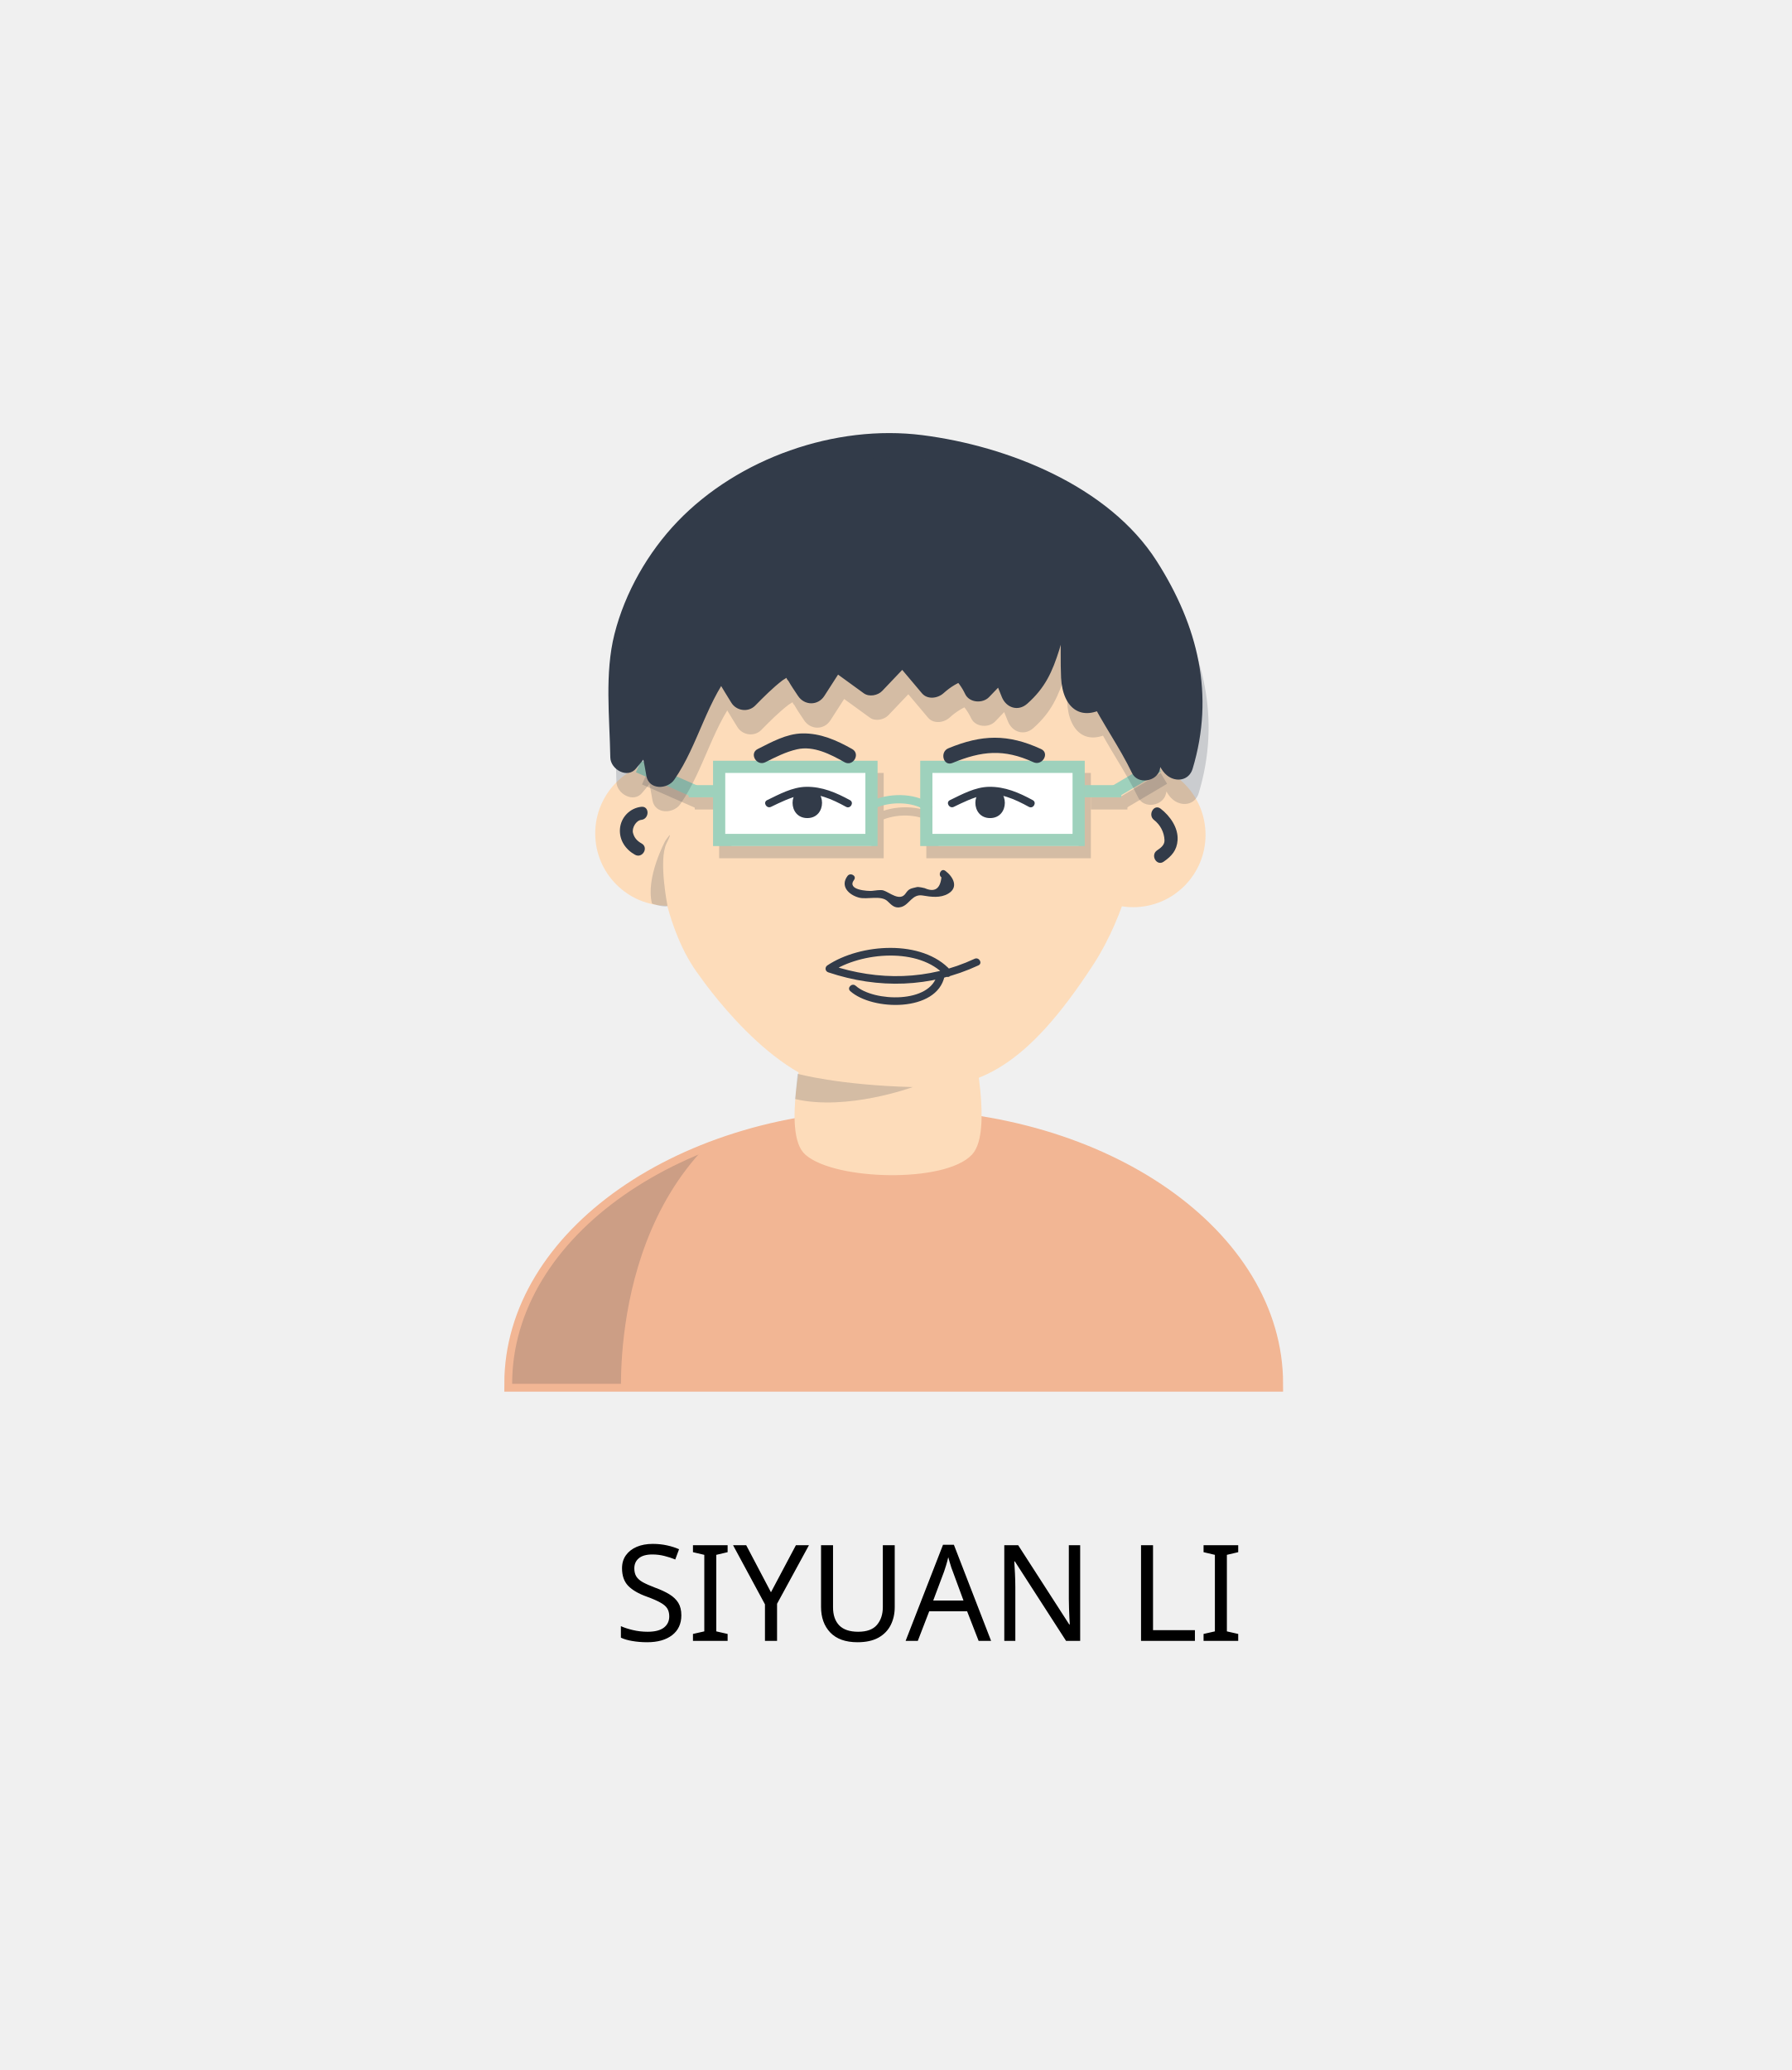
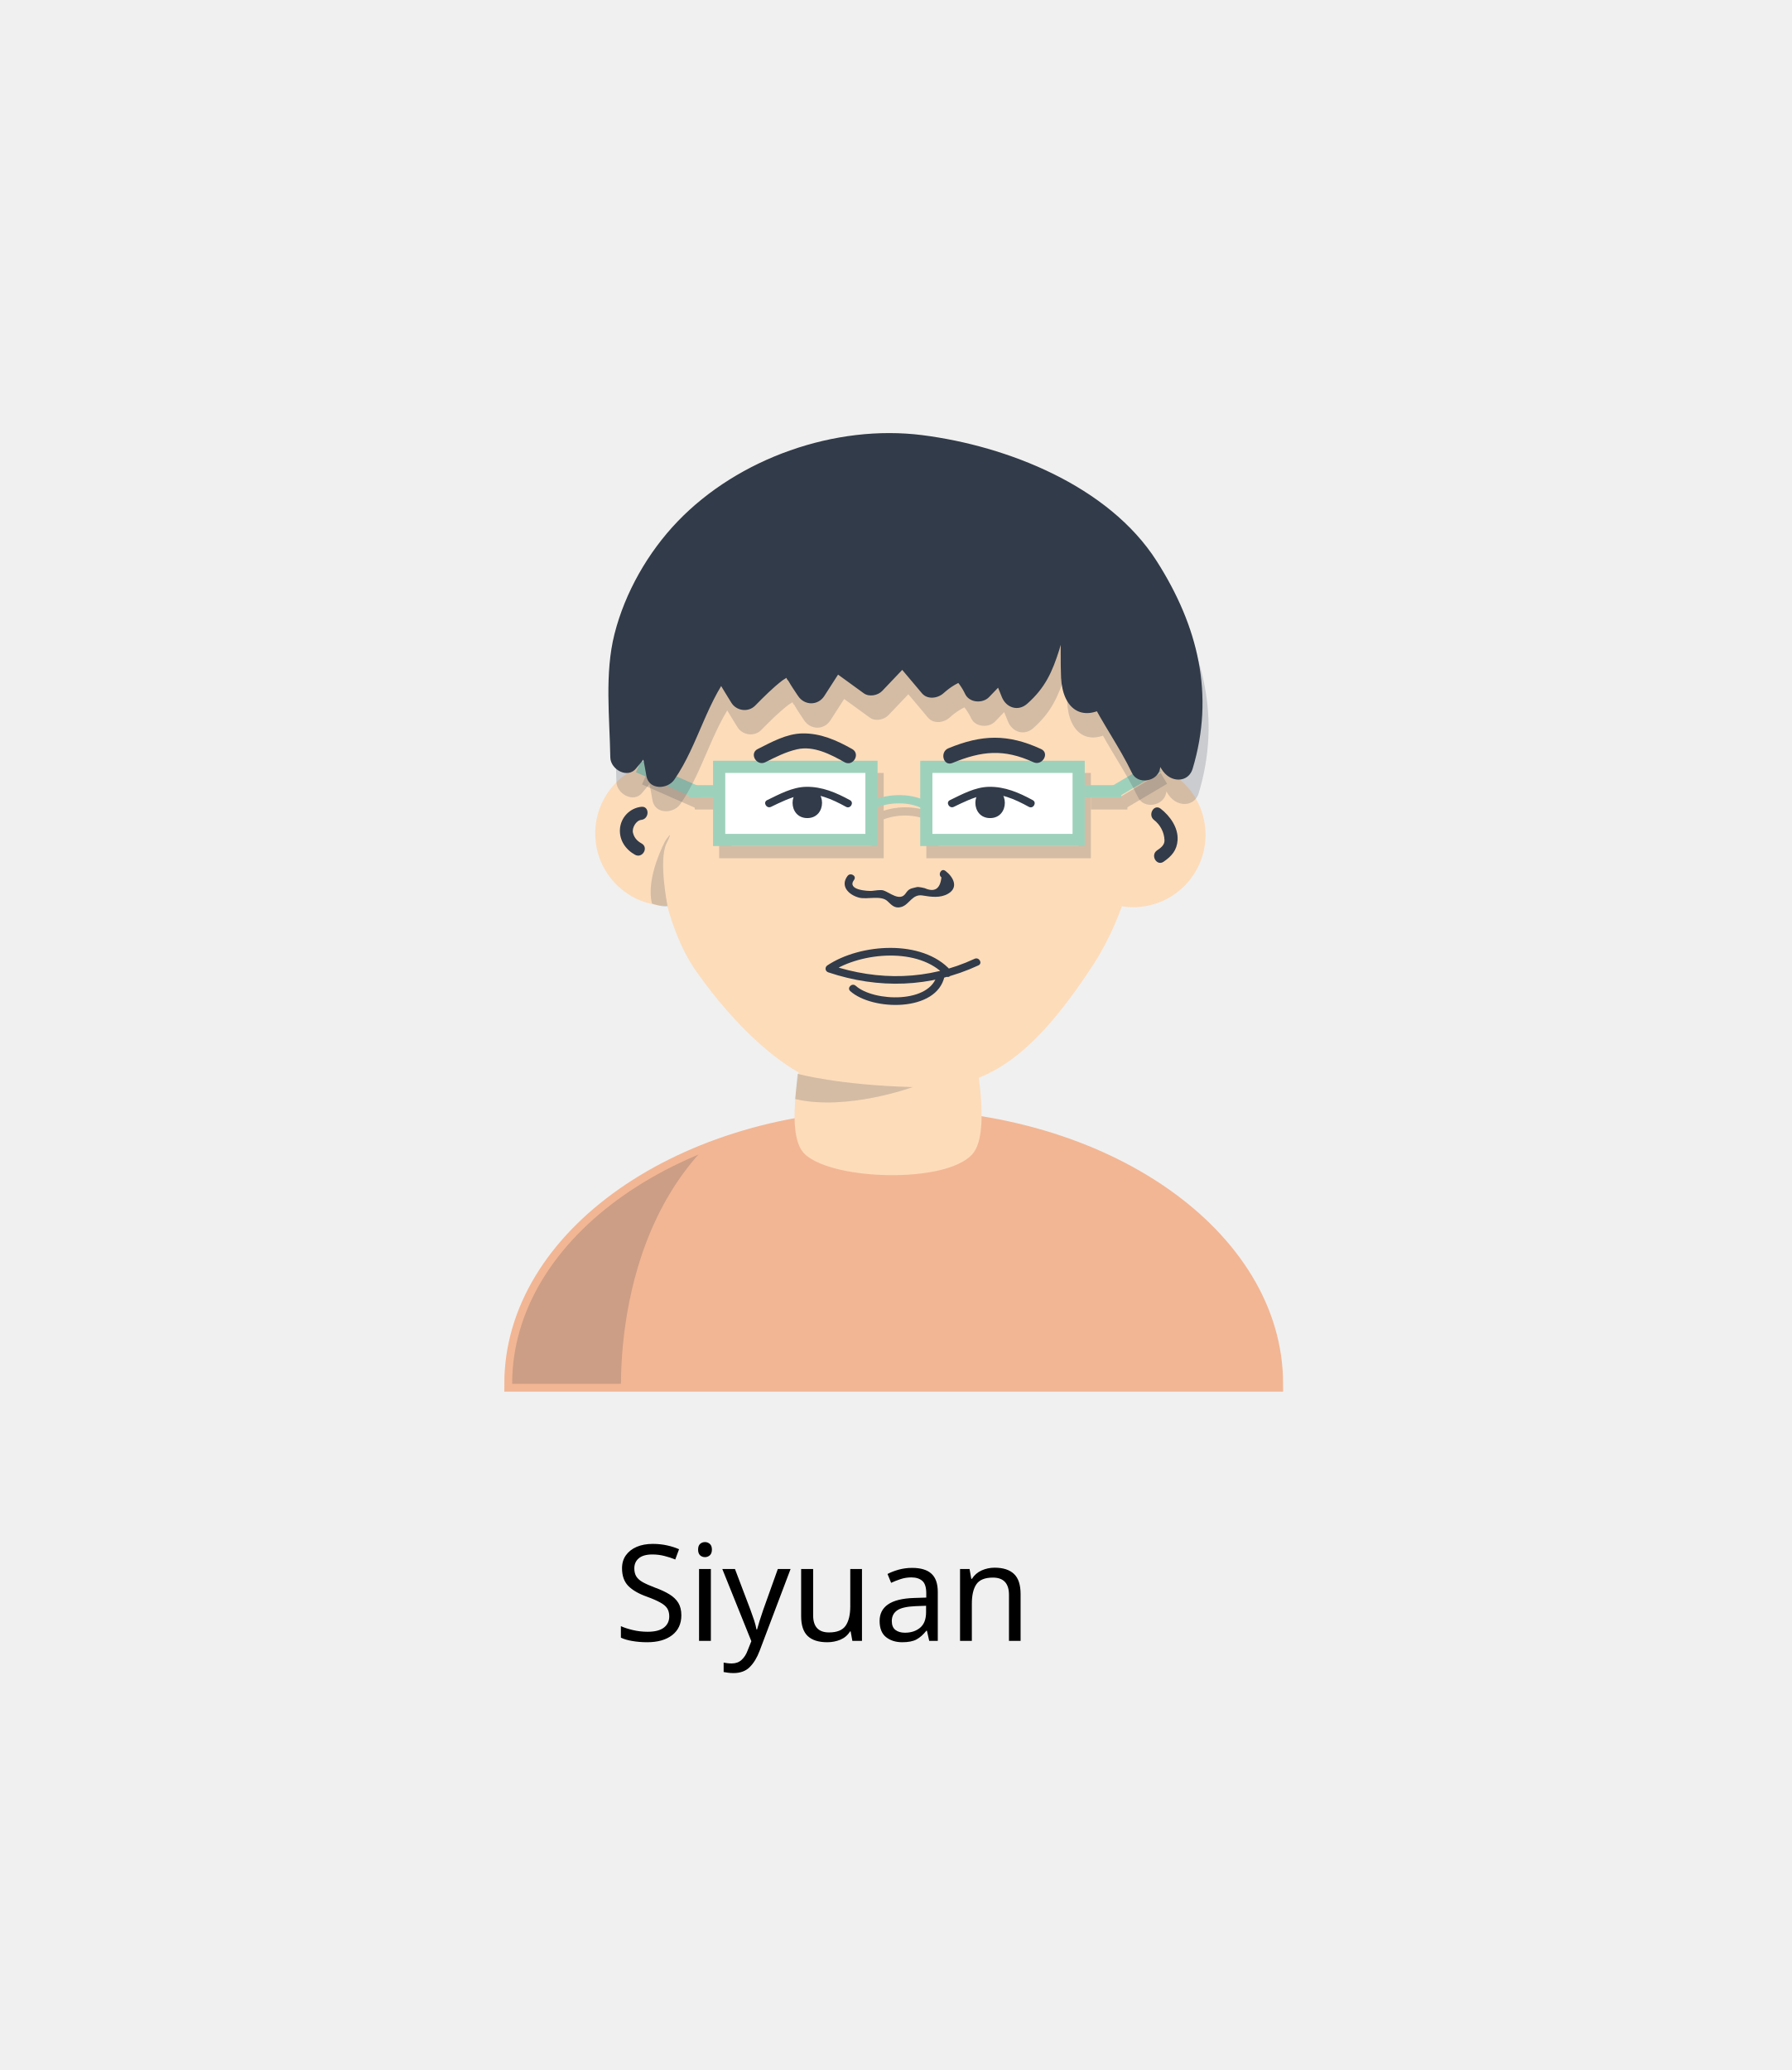
<svg xmlns="http://www.w3.org/2000/svg" xmlns:xlink="http://www.w3.org/1999/xlink" version="1.1" id="Calque_1" x="0px" y="0px" width="293.976px" height="339.759px" viewBox="0 0 293.976 339.759" enable-background="new 0 0 293.976 339.759" xml:space="preserve">
  <polygon fill="none" points="367.247,307.639 102.186,307.639 100.186,253.422 365.247,253.422 " />
-   <text transform="matrix(1 0 0 1 100.7729 269.3284)" font-family="'BloggerSans-Medium'" font-size="22">SIYUAN LI</text>
+   <text transform="matrix(1 0 0 1 100.7729 269.3284)" font-family="'BloggerSans-Medium'" font-size="22">Siyuan</text>
  <path fill="#F2B694" stroke="#F2B694" stroke-width="2.575" stroke-miterlimit="10" d="M146.671,183.348  c-34.583,0-62.618,19.603-62.618,43.784h125.236C209.289,202.95,181.254,183.348,146.671,183.348z" />
  <path fill="#FDDCBA" stroke="#FDDCBA" stroke-miterlimit="10" d="M159.163,189.159c-4.187,4.504-21.938,4.095-26.649,0  c-3.631-3.156,0-17.856,0-17.856h26.649C159.163,171.303,162.391,185.687,159.163,189.159z" />
  <circle fill="#FDDCBA" stroke="#FDDCBA" stroke-miterlimit="10" cx="109.56" cy="136.795" r="11.374" />
  <circle fill="#FDDCBA" stroke="#FDDCBA" stroke-miterlimit="10" cx="185.974" cy="137.027" r="11.374" />
  <g>
    <g>
      <path fill="#323B49" d="M105.246,132.424c-1.87,0.204-3.372,1.737-3.503,3.654c-0.124,1.815,0.919,3.356,2.472,4.217    c1.211,0.671,2.294-1.182,1.083-1.853c-0.722-0.4-1.197-0.909-1.409-1.718c-0.215-0.819,0.49-2.06,1.357-2.155    C106.606,134.421,106.621,132.274,105.246,132.424L105.246,132.424z" />
    </g>
  </g>
  <g>
    <g>
      <path fill="#323B49" d="M189.395,134.587c1.028,0.791,1.674,2.024,1.718,3.322c0.028,0.808-0.64,1.269-1.229,1.675    c-1.131,0.78-0.059,2.641,1.083,1.853c1.315-0.907,2.177-1.869,2.292-3.528c0.141-2.055-1.243-3.992-2.781-5.175    C189.381,131.89,188.314,133.755,189.395,134.587L189.395,134.587z" />
    </g>
  </g>
  <path fill="#FDDCBA" stroke="#FDDCBA" stroke-miterlimit="10" d="M189.569,108.694c0-18.557-18.249-33.6-40.76-33.6  s-40.76,15.582-40.76,34.139c0,0.535,0.019,1.134,0.049,2.134h-0.007c0,0-4.039,33.941,7.112,48.501  c0,0,12.056,17.663,23.929,18.283c2.506,0.131,9.624,0.379,12.124,0.187c9.026-0.694,16.489-2.883,27.826-20.399  c10.176-15.721,10.128-41.814,10.39-47.006C189.53,110.204,189.569,109.436,189.569,108.694z" />
  <g opacity="0.2">
    <rect x="119.024" y="127.867" fill="#FFFFFF" stroke="#323B49" stroke-width="2" stroke-miterlimit="10" width="25" height="12" />
    <rect x="153.024" y="127.867" fill="#FFFFFF" stroke="#323B49" stroke-width="2" stroke-miterlimit="10" width="25" height="12" />
    <line fill="none" stroke="#323B49" stroke-width="2" stroke-miterlimit="10" x1="119.024" y1="131.867" x2="114.024" y2="131.867" />
    <line fill="none" stroke="#323B49" stroke-width="2.064" stroke-miterlimit="10" x1="115.003" y1="131.868" x2="105.781" y2="127.812" />
    <line fill="none" stroke="#323B49" stroke-width="2" stroke-miterlimit="10" x1="179.024" y1="131.867" x2="185.024" y2="131.867" />
    <line fill="none" stroke="#323B49" stroke-width="2.064" stroke-miterlimit="10" x1="184.068" y1="131.868" x2="191.011" y2="127.759" />
    <g>
      <g>
        <path fill="#323B49" d="M153.657,133.893c-2.695-1.857-7.012-1.728-9.846-0.344c-0.784,0.383-0.098,1.551,0.683,1.169     c2.407-1.177,6.197-1.228,8.479,0.344C153.695,135.559,154.371,134.385,153.657,133.893L153.657,133.893z" />
      </g>
    </g>
  </g>
  <g>
    <rect x="118.024" y="125.867" fill="#FFFFFF" stroke="#9ED1BC" stroke-width="2" stroke-miterlimit="10" width="25" height="12" />
    <rect x="152.024" y="125.867" fill="#FFFFFF" stroke="#9ED1BC" stroke-width="2" stroke-miterlimit="10" width="25" height="12" />
    <line fill="none" stroke="#9ED1BC" stroke-width="2" stroke-miterlimit="10" x1="118.024" y1="129.867" x2="113.024" y2="129.867" />
    <line fill="none" stroke="#9ED1BC" stroke-width="2.064" stroke-miterlimit="10" x1="114.003" y1="129.868" x2="104.781" y2="125.812" />
    <line fill="none" stroke="#9ED1BC" stroke-width="2" stroke-miterlimit="10" x1="178.024" y1="129.867" x2="184.024" y2="129.867" />
    <line fill="none" stroke="#9ED1BC" stroke-width="2.064" stroke-miterlimit="10" x1="183.068" y1="129.868" x2="190.011" y2="125.759" />
    <g>
      <g>
        <path fill="#9ED1BC" d="M152.657,131.893c-2.695-1.857-7.012-1.728-9.846-0.344c-0.784,0.383-0.098,1.551,0.683,1.169     c2.407-1.177,6.197-1.228,8.479,0.344C152.695,133.559,153.371,132.385,152.657,131.893L152.657,131.893z" />
      </g>
    </g>
  </g>
  <g>
    <g>
      <path fill="#323B49" d="M132.492,134.276c3.224,0,3.224-5,0-5C129.267,129.276,129.267,134.276,132.492,134.276L132.492,134.276z" />
    </g>
  </g>
  <g>
    <path fill="#323B49" d="M107.088,119.187c-0.767-0.767-3.18,3.688-4.43,5.125c-0.074-5.675-0.603-15.623,0.842-20.558   c2.04-6.968,6.35-13.668,11.716-18.65c10.348-9.199,26.726-13.532,40.524-10.466c12.265,2.3,24.275,8.765,31.94,18.73   c3.066,4.599,4.647,9.056,6.564,14.422c1.15,3.066,0.77,9.294,0.832,11.279c-0.383,1.15-1.379,5.3-1.762,6.45   c-1.15-0.383-1.929-5.654-3.462-4.887c-1.533,0.383-1.533,3.833-1.916,4.983c-1.15-2.683-2.683-4.599-4.216-6.899   c-0.767-1.533-2.683-5.366-2.683-5.366s-4.07,3.1-4.298-0.189c-0.128-1.841-0.71-17.379-1.476-18.913   c-0.767,0.767-4.152,13.654-5.341,16.036c-0.679,1.359-3.099,3.449-3.099,3.449l-2.156-5.367l-4.115,4.283   c0,0-0.768-1.82-2.511-3.515c-2.3,0.383-4.972,2.885-4.972,2.885l-4.891-5.806l-5.157,5.42l-6.157-4.473l-3.735,5.806   c0,0-1.533-2.3-1.916-3.066c-1.15-2.3-1.15-2.3-3.449-0.767c-1.533,0.767-5.598,4.919-5.598,4.919s-3.217-5.302-3.217-6.452   c-1.916,1.916-3.449,4.599-4.216,6.899c-1.533,3.449-3.934,9.152-6.234,12.218c-0.575-2.63-0.431-4.313-1.964-6.23   C106.532,120.486,108.238,119.571,107.088,119.187z" />
    <g>
      <path fill="#323B49" d="M107.753,116.777c-3.571-0.585-5.028,3.415-6.862,5.768c1.423,0.589,2.845,1.179,4.268,1.768    c-0.089-5.358-0.312-10.712,0.09-16.062c0.5-6.657,4.279-12.926,8.443-17.953c8.284-10.003,22.088-14.405,34.726-14.098    c24.733,0.6,50.312,22.634,42.486,48.654c1.393-0.368,2.786-0.735,4.178-1.103c-1.69-1.338-1.542-5.976-4.746-5.666    c-3.839,0.372-4.102,3.741-4.812,6.865c1.523-0.199,3.046-0.398,4.569-0.597c-2.03-4.229-4.79-8.047-6.899-12.265    c-0.568-1.135-2.366-1.66-3.42-0.897c-0.419,0.303-0.85,0.552-1.3,0.807c0.631-0.358,0.782,1.665,0.664-0.772    c-0.106-2.188-0.214-4.376-0.335-6.563c-0.193-3.472,0.069-7.761-1.13-11.081c-0.743-2.058-3.331-2.474-4.569-0.597    c-3.873,5.868-2.495,14.049-8.049,18.979c1.393,0.368,2.786,0.735,4.178,1.103c-0.719-1.789-1.437-3.578-2.156-5.367    c-0.667-1.66-2.756-2.584-4.178-1.103c-1.372,1.428-2.743,2.855-4.115,4.283c1.309,0.169,2.618,0.337,3.926,0.506    c-0.727-1.534-1.783-2.765-2.902-4.021c-0.575-0.645-1.62-0.885-2.432-0.643c-2.321,0.69-4.276,1.915-6.075,3.528    c1.178,0,2.357,0,3.536,0c-1.63-1.935-3.261-3.87-4.891-5.806c-0.864-1.025-2.655-0.925-3.536,0    c-1.719,1.807-3.438,3.614-5.157,5.42c1.01-0.13,2.02-0.261,3.03-0.391c-2.052-1.491-4.105-2.982-6.157-4.473    c-1.137-0.826-2.74-0.16-3.42,0.897c-1.245,1.935-2.49,3.871-3.735,5.806c1.439,0,2.878,0,4.317,0    c-1.394-2.103-2.961-6.958-6.313-6.036c-3.314,0.912-6.259,4.266-8.577,6.617c1.309,0.169,2.618,0.337,3.926,0.506    c-1.072-1.781-2.563-3.797-2.965-5.855c-0.355-1.812-2.974-2.452-4.178-1.103c-5.064,5.67-6.525,13.423-10.841,19.623    c1.523,0.199,3.046,0.398,4.569,0.597c-0.47-2.492-0.815-4.679-2.216-6.827c-0.299,1.14-0.598,2.28-0.897,3.42    c0.551-0.347,0.974-0.713,1.429-1.182c0.726-0.749,1.049-2.12,0.391-3.03c-0.122-0.169-0.245-0.338-0.367-0.507    c-1.871-2.585-6.211-0.094-4.317,2.524c0.122,0.169,0.245,0.338,0.367,0.507c0.13-1.01,0.261-2.02,0.391-3.03    c-0.139,0.134-0.278,0.267-0.417,0.401c-1.109,0.698-1.659,2.251-0.897,3.42c1.172,1.797,1.324,3.577,1.712,5.633    c0.437,2.317,3.452,2.203,4.569,0.597c4.016-5.77,5.384-13.376,10.059-18.611c-1.393-0.368-2.786-0.735-4.178-1.103    c0.488,2.494,2.176,4.901,3.469,7.049c0.826,1.371,2.782,1.666,3.926,0.506c1.427-1.446,2.882-2.919,4.496-4.157    c0.582-0.357,1.157-0.724,1.727-1.1c-1.147,0.148-1.399,0.552-0.756,1.213c0.476,0.843,1.036,1.646,1.57,2.453    c1.055,1.592,3.27,1.628,4.317,0c1.245-1.935,2.49-3.871,3.735-5.806c-1.14,0.299-2.28,0.598-3.42,0.897    c2.052,1.491,4.105,2.982,6.157,4.473c0.882,0.641,2.314,0.361,3.03-0.391c1.719-1.807,3.438-3.614,5.157-5.42    c-1.179,0-2.357,0-3.536,0c1.63,1.935,3.261,3.87,4.891,5.806c0.912,1.083,2.589,0.849,3.536,0    c1.161-1.041,2.354-1.792,3.869-2.242c-0.811-0.214-1.622-0.429-2.432-0.643c0.921,1.032,1.562,1.83,2.121,3.009    c0.69,1.456,2.878,1.597,3.926,0.506c1.372-1.428,2.743-2.855,4.115-4.283c-1.393-0.368-2.786-0.735-4.178-1.103    c0.719,1.789,1.437,3.578,2.156,5.367c0.712,1.772,2.67,2.442,4.178,1.103c2.961-2.628,4.115-5.242,5.276-8.921    c1.066-3.379,1.591-8.092,3.556-11.069c-1.523-0.199-3.046-0.398-4.569-0.597c1.726,4.78,1.044,11.279,1.286,16.314    c0.246,5.116,3.49,7.659,8.16,4.282c-1.14-0.299-2.28-0.598-3.42-0.897c2.109,4.217,4.869,8.036,6.899,12.265    c0.936,1.951,4.108,1.431,4.569-0.597c0.145-0.566,0.254-1.138,0.326-1.718c0.237-1.464-2.133-3.092-1.181-0.826    c0.531,1.264,0.943,2.671,2.055,3.551c1.454,1.151,3.592,0.845,4.178-1.103c3.653-12.145,0.909-23.413-5.885-34.076    c-7.898-12.395-24.567-18.912-38.454-20.685c-14.307-1.826-30.209,3.789-40.168,14.152c-4.872,5.07-8.65,11.677-10.376,18.499    c-1.632,6.45-0.793,13.666-0.683,20.241c0.033,1.97,2.848,3.59,4.268,1.768c0.624-0.801,3.788-4.189,1.997-4.482    C109.576,122.115,110.928,117.297,107.753,116.777z" />
    </g>
  </g>
  <g opacity="0.2">
    <path fill="#323B49" d="M108.088,123.187c-0.767-0.767-3.18,3.688-4.43,5.125c-0.074-5.675-0.603-15.623,0.842-20.558   c2.04-6.968,6.35-13.668,11.716-18.65c10.348-9.199,26.726-13.532,40.524-10.466c12.265,2.3,24.275,8.765,31.94,18.73   c3.066,4.599,4.647,9.056,6.564,14.422c1.15,3.066,0.77,9.294,0.832,11.279c-0.383,1.15-1.379,5.3-1.762,6.45   c-1.15-0.383-1.929-5.654-3.462-4.887c-1.533,0.383-1.533,3.833-1.916,4.983c-1.15-2.683-2.683-4.599-4.216-6.899   c-0.767-1.533-2.683-5.366-2.683-5.366s-4.07,3.1-4.298-0.189c-0.128-1.841-0.71-17.379-1.476-18.913   c-0.767,0.767-4.152,13.654-5.341,16.036c-0.679,1.359-3.099,3.449-3.099,3.449l-2.156-5.367l-4.115,4.283   c0,0-0.768-1.82-2.511-3.515c-2.3,0.383-4.972,2.885-4.972,2.885l-4.891-5.806l-5.157,5.42l-6.157-4.473l-3.735,5.806   c0,0-1.533-2.3-1.916-3.066c-1.15-2.3-1.15-2.3-3.449-0.767c-1.533,0.767-5.598,4.919-5.598,4.919s-3.217-5.302-3.217-6.452   c-1.916,1.916-3.449,4.599-4.216,6.899c-1.533,3.449-3.934,9.152-6.234,12.218c-0.575-2.63-0.431-4.313-1.964-6.23   C107.532,124.486,109.238,123.571,108.088,123.187z" />
    <g>
      <path fill="#323B49" d="M108.753,120.777c-3.571-0.585-5.028,3.415-6.862,5.768c1.423,0.589,2.845,1.179,4.268,1.768    c-0.089-5.358-0.312-10.712,0.09-16.062c0.5-6.657,4.279-12.926,8.443-17.953c8.284-10.003,22.088-14.405,34.726-14.098    c24.733,0.6,50.312,22.634,42.486,48.654c1.393-0.368,2.786-0.735,4.178-1.103c-1.69-1.338-1.542-5.976-4.746-5.666    c-3.839,0.372-4.102,3.741-4.812,6.865c1.523-0.199,3.046-0.398,4.569-0.597c-2.03-4.229-4.79-8.047-6.899-12.265    c-0.568-1.135-2.366-1.66-3.42-0.897c-0.419,0.303-0.85,0.552-1.3,0.807c0.631-0.358,0.782,1.665,0.664-0.772    c-0.106-2.188-0.214-4.376-0.335-6.563c-0.193-3.472,0.069-7.761-1.13-11.081c-0.743-2.058-3.331-2.474-4.569-0.597    c-3.873,5.868-2.495,14.049-8.049,18.979c1.393,0.368,2.786,0.735,4.178,1.103c-0.719-1.789-1.437-3.578-2.156-5.367    c-0.667-1.66-2.756-2.584-4.178-1.103c-1.372,1.428-2.743,2.855-4.115,4.283c1.309,0.169,2.618,0.337,3.926,0.506    c-0.727-1.534-1.783-2.765-2.902-4.021c-0.575-0.645-1.62-0.885-2.432-0.643c-2.321,0.69-4.276,1.915-6.075,3.528    c1.178,0,2.357,0,3.536,0c-1.63-1.935-3.261-3.87-4.891-5.806c-0.864-1.025-2.655-0.925-3.536,0    c-1.719,1.807-3.438,3.614-5.157,5.42c1.01-0.13,2.02-0.261,3.03-0.391c-2.052-1.491-4.105-2.982-6.157-4.473    c-1.137-0.826-2.74-0.16-3.42,0.897c-1.245,1.935-2.49,3.871-3.735,5.806c1.439,0,2.878,0,4.317,0    c-1.394-2.103-2.961-6.958-6.313-6.036c-3.314,0.912-6.259,4.266-8.577,6.617c1.309,0.169,2.618,0.337,3.926,0.506    c-1.072-1.781-2.563-3.797-2.965-5.855c-0.355-1.812-2.974-2.452-4.178-1.103c-5.064,5.67-6.525,13.423-10.841,19.623    c1.523,0.199,3.046,0.398,4.569,0.597c-0.47-2.492-0.815-4.679-2.216-6.827c-0.299,1.14-0.598,2.28-0.897,3.42    c0.551-0.347,0.974-0.713,1.429-1.182c0.726-0.749,1.049-2.12,0.391-3.03c-0.122-0.169-0.245-0.338-0.367-0.507    c-1.871-2.585-6.211-0.094-4.317,2.524c0.122,0.169,0.245,0.338,0.367,0.507c0.13-1.01,0.261-2.02,0.391-3.03    c-0.139,0.134-0.278,0.267-0.417,0.401c-1.109,0.698-1.659,2.251-0.897,3.42c1.172,1.797,1.324,3.577,1.712,5.633    c0.437,2.317,3.452,2.203,4.569,0.597c4.016-5.77,5.384-13.376,10.059-18.611c-1.393-0.368-2.786-0.735-4.178-1.103    c0.488,2.494,2.176,4.901,3.469,7.049c0.826,1.371,2.782,1.666,3.926,0.506c1.427-1.446,2.882-2.919,4.496-4.157    c0.582-0.357,1.157-0.724,1.727-1.1c-1.147,0.148-1.399,0.552-0.756,1.213c0.476,0.843,1.036,1.646,1.57,2.453    c1.055,1.592,3.27,1.628,4.317,0c1.245-1.935,2.49-3.871,3.735-5.806c-1.14,0.299-2.28,0.598-3.42,0.897    c2.052,1.491,4.105,2.982,6.157,4.473c0.882,0.641,2.314,0.361,3.03-0.391c1.719-1.807,3.438-3.614,5.157-5.42    c-1.179,0-2.357,0-3.536,0c1.63,1.935,3.261,3.87,4.891,5.806c0.912,1.083,2.589,0.849,3.536,0    c1.161-1.041,2.354-1.792,3.869-2.242c-0.811-0.214-1.622-0.429-2.432-0.643c0.921,1.032,1.562,1.83,2.121,3.009    c0.69,1.456,2.878,1.597,3.926,0.506c1.372-1.428,2.743-2.855,4.115-4.283c-1.393-0.368-2.786-0.735-4.178-1.103    c0.719,1.789,1.437,3.578,2.156,5.367c0.712,1.772,2.67,2.442,4.178,1.103c2.961-2.628,4.115-5.242,5.276-8.921    c1.066-3.379,1.591-8.092,3.556-11.069c-1.523-0.199-3.046-0.398-4.569-0.597c1.726,4.78,1.044,11.279,1.286,16.314    c0.246,5.116,3.49,7.659,8.16,4.282c-1.14-0.299-2.28-0.598-3.42-0.897c2.109,4.217,4.869,8.036,6.899,12.265    c0.936,1.951,4.108,1.431,4.569-0.597c0.145-0.566,0.254-1.138,0.326-1.718c0.237-1.464-2.133-3.092-1.181-0.826    c0.531,1.264,0.943,2.671,2.055,3.551c1.454,1.151,3.592,0.845,4.178-1.103c3.653-12.145,0.909-23.413-5.885-34.076    c-7.898-12.395-24.567-18.912-38.454-20.685c-14.307-1.826-30.209,3.789-40.168,14.152c-4.872,5.07-8.65,11.677-10.376,18.499    c-1.632,6.45-0.793,13.666-0.683,20.241c0.033,1.97,2.848,3.59,4.268,1.768c0.624-0.801,3.788-4.189,1.997-4.482    C110.576,126.115,111.928,121.297,108.753,120.777z" />
    </g>
  </g>
  <g>
    <g>
      <path fill="#323B49" d="M139.087,143.782c-1.248,1.676,0.215,3.091,1.856,3.543c1.344,0.37,3.631-0.436,4.711,0.589    c0.671,0.637,1.187,1.249,2.246,0.958c1.351-0.372,1.792-2.184,3.525-1.889c1.381,0.235,2.905,0.449,4.181-0.299    c1.804-1.057,0.795-2.818-0.472-3.756c-0.649-0.48-1.271,0.606-0.631,1.079c-0.207,1.9-1.122,2.49-2.746,1.77    c-0.134-0.021-0.963-0.255-1.316-0.167c-0.942,0.235-1.263,0.217-1.808,1.026c-0.939,1.396-2.63-0.156-3.634-0.48    c-0.504-0.163-1.385,0.03-1.909,0.071c-0.582,0.045-4.197-0.105-2.924-1.814C140.648,143.765,139.562,143.143,139.087,143.782    L139.087,143.782z" />
    </g>
  </g>
  <g>
    <g>
      <path fill="#323B49" d="M156.017,159.272c-4.66-5.162-14.851-4.406-20.232-0.819c-0.459,0.306-0.376,0.966,0.149,1.142    c8.219,2.756,16.751,2.525,24.645-1.145c0.73-0.34,0.095-1.417-0.631-1.079c-7.596,3.531-15.791,3.665-23.682,1.019    c0.05,0.381,0.1,0.762,0.149,1.142c4.907-3.271,14.444-4.11,18.717,0.624C155.674,160.755,156.555,159.868,156.017,159.272    L156.017,159.272z" />
    </g>
  </g>
  <g>
    <g>
      <path fill="#323B49" d="M153.808,159.908c-1.025,4.863-10.42,4.534-13.381,1.888c-0.599-0.535-1.486,0.346-0.884,0.884    c3.629,3.242,14.222,3.482,15.47-2.44C155.179,159.454,153.974,159.12,153.808,159.908L153.808,159.908z" />
    </g>
  </g>
  <g>
    <g>
      <path fill="#323B49" d="M126.537,132.431c1.571-0.762,3.121-1.522,4.834-1.904c2.618-0.583,5.255,0.691,7.482,1.904    c0.72,0.392,1.362-0.706,0.642-1.098c-2.266-1.234-4.574-2.235-7.196-2.189c-2.265,0.04-4.418,1.227-6.404,2.189    C125.158,131.691,125.803,132.787,126.537,132.431L126.537,132.431z" />
    </g>
  </g>
  <g>
    <g>
      <path fill="#323B49" d="M162.492,134.276c3.224,0,3.224-5,0-5C159.267,129.276,159.267,134.276,162.492,134.276L162.492,134.276z" />
    </g>
  </g>
  <g>
    <g>
      <path fill="#323B49" d="M156.537,132.431c1.571-0.762,3.121-1.522,4.834-1.904c2.618-0.583,5.255,0.691,7.482,1.904    c0.72,0.392,1.362-0.706,0.642-1.098c-2.266-1.234-4.574-2.235-7.196-2.189c-2.265,0.04-4.418,1.227-6.404,2.189    C155.158,131.691,155.803,132.787,156.537,132.431L156.537,132.431z" />
    </g>
  </g>
  <g>
    <g>
      <path fill="#323B49" d="M125.608,125.104c1.684-0.845,3.338-1.689,5.185-2.115c2.732-0.63,5.515,0.824,7.804,2.115    c1.406,0.793,2.666-1.367,1.262-2.159c-2.563-1.445-5.199-2.619-8.192-2.565c-2.603,0.047-5.059,1.429-7.321,2.565    C122.905,123.669,124.171,125.825,125.608,125.104L125.608,125.104z" />
    </g>
  </g>
  <g>
    <g>
      <path fill="#323B49" d="M156.309,125.23c4.806-1.981,8.43-2.359,13.288-0.126c1.454,0.668,2.725-1.486,1.262-2.159    c-5.482-2.519-9.712-2.394-15.214-0.126C154.176,123.425,154.818,125.844,156.309,125.23L156.309,125.23z" />
    </g>
  </g>
  <path opacity="0.2" fill="#323B49" d="M130.9,176.25c0,0,6.692,1.857,18.896,2.178c0,0-10.812,3.962-19.296,1.962L130.9,176.25z" />
  <path opacity="0.2" fill="#323B49" d="M109.56,148.75c0,0-1.526-7.583-0.168-10.333S109.195,138,109.195,138  s-3.278,6.029-2.195,10.306C107,148.306,108.62,148.917,109.56,148.75z" />
  <g>
    <defs>
      <path id="SVGID_1_" d="M146.671,183.348c-34.583,0-62.618,19.603-62.618,43.784h125.236    C209.289,202.95,181.254,183.348,146.671,183.348z" />
    </defs>
    <clipPath id="SVGID_2_">
      <use xlink:href="#SVGID_1_" overflow="visible" />
    </clipPath>
    <path opacity="0.2" clip-path="url(#SVGID_2_)" fill="#323B49" d="M102,230.417c0,0-2.75-33.561,21.75-48.572L108.417,186   l-31.333,18.667c0,0-1.417,17.833-1,18.917s4,8.25,4,8.25L102,230.417z" />
  </g>
</svg>
